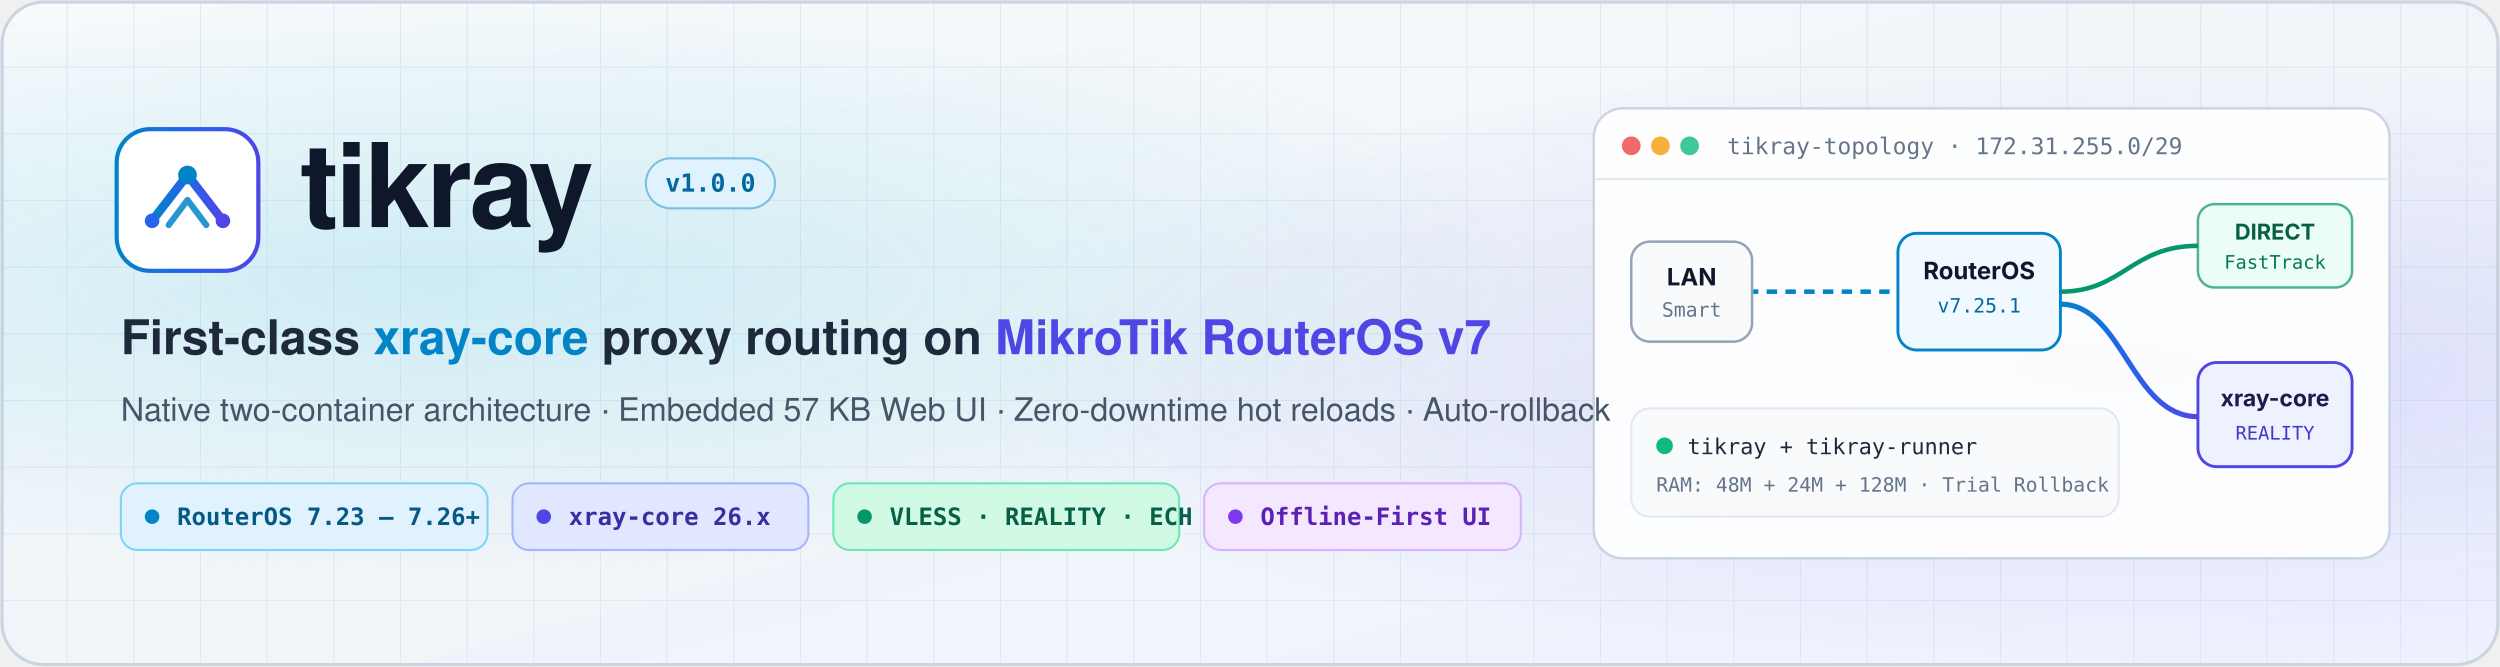
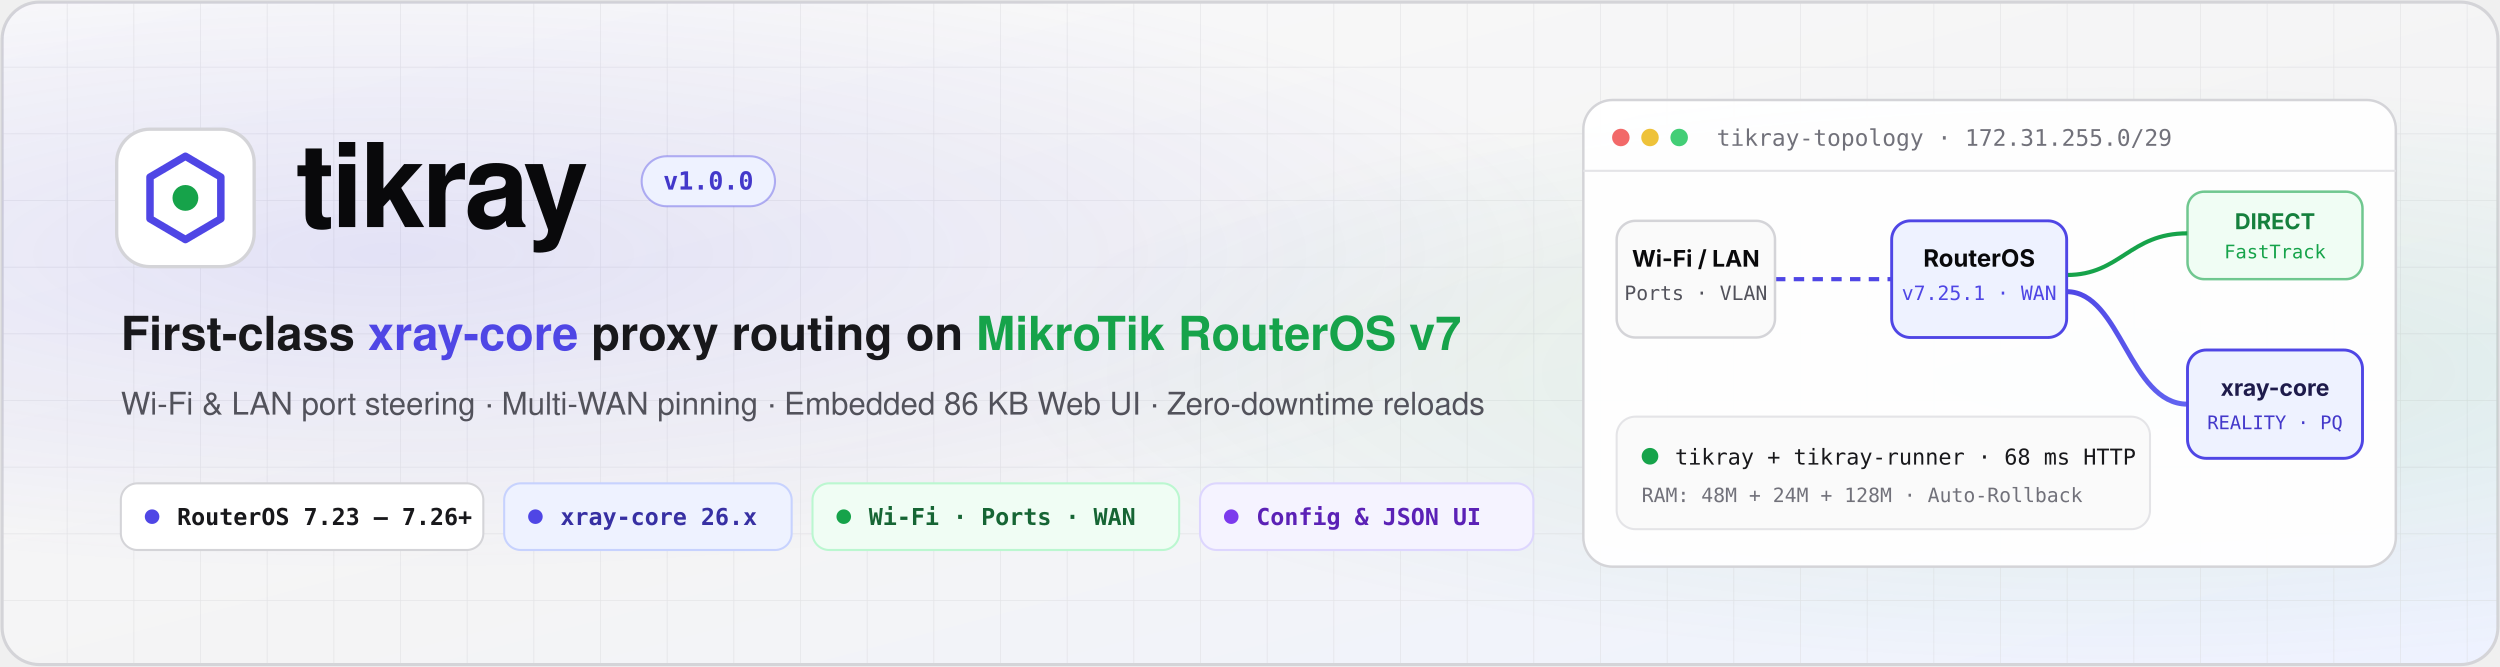
- <svg xmlns="http://www.w3.org/2000/svg" viewBox="0 0 1200 320" width="1200" height="320" role="img" aria-label="tikray — First-class xray-core on MikroTik RouterOS v7">
+ <svg xmlns="http://www.w3.org/2000/svg" viewBox="0 0 1200 320" width="1200" height="320" role="img" aria-label="tikray — First-class xray-core proxy routing on MikroTik RouterOS v7">
  <defs>
    <linearGradient id="bg" x1="0%" y1="0%" x2="100%" y2="100%">
-       <stop offset="0%" stop-color="#f8fafc" />
-       <stop offset="50%" stop-color="#f1f5f9" />
+       <stop offset="0%" stop-color="#fafafa" />
+       <stop offset="55%" stop-color="#f4f4f5" />
      <stop offset="100%" stop-color="#eef2ff" />
    </linearGradient>
-     <radialGradient id="glowCyan" cx="18%" cy="42%" r="44%">
-       <stop offset="0%" stop-color="#06b6d4" stop-opacity="0.16" />
-       <stop offset="100%" stop-color="#06b6d4" stop-opacity="0" />
+     <radialGradient id="glowIndigo" cx="16%" cy="38%" r="48%">
+       <stop offset="0%" stop-color="#4f46e5" stop-opacity="0.12" />
+       <stop offset="100%" stop-color="#4f46e5" stop-opacity="0" />
    </radialGradient>
-     <radialGradient id="glowIndigo" cx="84%" cy="55%" r="46%">
-       <stop offset="0%" stop-color="#6366f1" stop-opacity="0.16" />
-       <stop offset="100%" stop-color="#6366f1" stop-opacity="0" />
+     <radialGradient id="glowEmerald" cx="84%" cy="56%" r="44%">
+       <stop offset="0%" stop-color="#16a34a" stop-opacity="0.10" />
+       <stop offset="100%" stop-color="#16a34a" stop-opacity="0" />
    </radialGradient>
    <linearGradient id="accent" x1="0%" y1="0%" x2="100%" y2="0%">
-       <stop offset="0%" stop-color="#0284c7" />
-       <stop offset="50%" stop-color="#2563eb" />
-       <stop offset="100%" stop-color="#4f46e5" />
+       <stop offset="0%" stop-color="#4f46e5" />
+       <stop offset="100%" stop-color="#6366f1" />
    </linearGradient>
    <pattern id="grid" width="32" height="32" patternUnits="userSpaceOnUse">
-       <path d="M 32 0 L 0 0 0 32" fill="none" stroke="#cbd5e1" stroke-width="0.7" stroke-opacity="0.55" />
+       <path d="M 32 0 L 0 0 0 32" fill="none" stroke="#d4d4d8" stroke-width="0.65" stroke-opacity="0.55" />
    </pattern>
  </defs>
-   <rect x="1" y="1" width="1198" height="318" rx="20" fill="url(#bg)" stroke="#cbd5e1" stroke-width="1.5" />
-   <rect x="1" y="1" width="1198" height="318" rx="20" fill="url(#grid)" />
-   <rect x="1" y="1" width="1198" height="318" rx="20" fill="url(#glowCyan)" />
-   <rect x="1" y="1" width="1198" height="318" rx="20" fill="url(#glowIndigo)" />
-   <g transform="translate(765, 52)">
-     <rect x="0" y="0" width="382" height="216" rx="14" fill="#ffffff" fill-opacity="0.92" stroke="#cbd5e1" stroke-width="1.2" />
-     <circle cx="18" cy="18" r="4.5" fill="#ef4444" fill-opacity="0.8" />
-     <circle cx="32" cy="18" r="4.5" fill="#f59e0b" fill-opacity="0.8" />
-     <circle cx="46" cy="18" r="4.5" fill="#10b981" fill-opacity="0.8" />
-     <text x="64" y="22" font-family="ui-monospace, SFMono-Regular, Menlo, Monaco, Consolas, monospace" font-size="11" fill="#64748b">tikray-topology · 172.31.255.0/29</text>
-     <line x1="0" y1="34" x2="382" y2="34" stroke="#e2e8f0" stroke-width="1" />
-     <path d="M 74 88 C 110 88, 114 88, 146 88" fill="none" stroke="#0284c7" stroke-width="2.2" stroke-dasharray="5 4" />
-     <path d="M 224 88 C 254 88, 258 66, 290 66" fill="none" stroke="#059669" stroke-width="2.2" />
-     <path d="M 224 94 C 254 94, 258 148, 290 148" fill="none" stroke="url(#accent)" stroke-width="2.5" />
-     <rect x="18" y="64" width="58" height="48" rx="9" fill="#f8fafc" stroke="#94a3b8" stroke-width="1.2" />
-     <text x="47" y="85" text-anchor="middle" font-family="system-ui, -apple-system, Segoe UI, sans-serif" font-size="11.5" font-weight="700" fill="#0f172a">LAN</text>
-     <text x="47" y="100" text-anchor="middle" font-family="ui-monospace, monospace" font-size="9.5" fill="#64748b">Smart</text>
-     <rect x="146" y="60" width="78" height="56" rx="9" fill="#f0f9ff" stroke="#0284c7" stroke-width="1.4" />
-     <text x="185" y="82" text-anchor="middle" font-family="system-ui, -apple-system, Segoe UI, sans-serif" font-size="11.5" font-weight="700" fill="#0f172a">RouterOS</text>
-     <text x="185" y="98" text-anchor="middle" font-family="ui-monospace, monospace" font-size="9.5" fill="#0369a1">v7.25.1</text>
-     <rect x="290" y="46" width="74" height="40" rx="8" fill="#ecfdf5" stroke="#059669" stroke-opacity="0.7" stroke-width="1.2" />
-     <text x="327" y="63" text-anchor="middle" font-family="system-ui, -apple-system, Segoe UI, sans-serif" font-size="10.5" font-weight="700" fill="#065f46">DIRECT</text>
-     <text x="327" y="77" text-anchor="middle" font-family="ui-monospace, monospace" font-size="9" fill="#047857">FastTrack</text>
-     <rect x="290" y="122" width="74" height="50" rx="9" fill="#eef2ff" stroke="#4f46e5" stroke-width="1.4" />
-     <text x="327" y="143" text-anchor="middle" font-family="system-ui, -apple-system, Segoe UI, sans-serif" font-size="11" font-weight="700" fill="#1e1b4b">xray-core</text>
-     <text x="327" y="159" text-anchor="middle" font-family="ui-monospace, monospace" font-size="9" fill="#4338ca">REALITY</text>
-     <rect x="18" y="144" width="234" height="52" rx="9" fill="#f8fafc" stroke="#e2e8f0" stroke-width="1" />
-     <circle cx="34" cy="162" r="4" fill="#10b981" />
-     <text x="45" y="166" font-family="ui-monospace, monospace" font-size="10.5" fill="#1e293b">tikray + tikray-runner</text>
-     <text x="30" y="184" font-family="ui-monospace, monospace" font-size="9.5" fill="#64748b">RAM: 48M + 24M + 128M · Trial Rollback</text>
+   <rect x="1" y="1" width="1198" height="318" rx="18" fill="url(#bg)" stroke="#d4d4d8" stroke-width="1.5" />
+   <rect x="1" y="1" width="1198" height="318" rx="18" fill="url(#grid)" />
+   <rect x="1" y="1" width="1198" height="318" rx="18" fill="url(#glowIndigo)" />
+   <rect x="1" y="1" width="1198" height="318" rx="18" fill="url(#glowEmerald)" />
+   <g transform="translate(760, 48)">
+     <rect x="0" y="0" width="390" height="224" rx="14" fill="#ffffff" fill-opacity="0.95" stroke="#d4d4d8" stroke-width="1.2" />
+     <circle cx="18" cy="18" r="4.2" fill="#ef4444" fill-opacity="0.8" />
+     <circle cx="32" cy="18" r="4.2" fill="#eab308" fill-opacity="0.8" />
+     <circle cx="46" cy="18" r="4.2" fill="#22c55e" fill-opacity="0.85" />
+     <text x="64" y="22" font-family="ui-monospace, SFMono-Regular, Menlo, Monaco, Consolas, monospace" font-size="11" fill="#71717a">tikray-topology · 172.31.255.0/29</text>
+     <line x1="0" y1="34" x2="390" y2="34" stroke="#e4e4e7" stroke-width="1" />
+     <path d="M 92 86 C 118 86, 122 86, 148 86" fill="none" stroke="#4f46e5" stroke-width="2" stroke-dasharray="5 4" />
+     <path d="M 232 84 C 258 84, 262 64, 290 64" fill="none" stroke="#16a34a" stroke-width="2" />
+     <path d="M 232 92 C 258 92, 262 146, 290 146" fill="none" stroke="url(#accent)" stroke-width="2.4" />
+     <rect x="16" y="58" width="76" height="56" rx="9" fill="#fafafa" stroke="#d4d4d8" stroke-width="1.2" />
+     <text x="54" y="80" text-anchor="middle" font-family="system-ui, -apple-system, Segoe UI, sans-serif" font-size="11" font-weight="700" fill="#09090b">Wi-Fi / LAN</text>
+     <text x="54" y="96" text-anchor="middle" font-family="ui-monospace, monospace" font-size="9.5" fill="#52525b">Ports · VLAN</text>
+     <rect x="148" y="58" width="84" height="56" rx="9" fill="#eef2ff" stroke="#4f46e5" stroke-width="1.4" />
+     <text x="190" y="80" text-anchor="middle" font-family="system-ui, -apple-system, Segoe UI, sans-serif" font-size="11.5" font-weight="700" fill="#09090b">RouterOS</text>
+     <text x="190" y="96" text-anchor="middle" font-family="ui-monospace, monospace" font-size="9.5" fill="#4f46e5">v7.25.1 · WAN</text>
+     <rect x="290" y="44" width="84" height="42" rx="8" fill="#f0fdf4" stroke="#16a34a" stroke-opacity="0.6" stroke-width="1.2" />
+     <text x="332" y="62" text-anchor="middle" font-family="system-ui, -apple-system, Segoe UI, sans-serif" font-size="10.5" font-weight="700" fill="#15803d">DIRECT</text>
+     <text x="332" y="76" text-anchor="middle" font-family="ui-monospace, monospace" font-size="9" fill="#16a34a">FastTrack</text>
+     <rect x="290" y="120" width="84" height="52" rx="9" fill="#eef2ff" stroke="#4f46e5" stroke-width="1.4" />
+     <text x="332" y="142" text-anchor="middle" font-family="system-ui, -apple-system, Segoe UI, sans-serif" font-size="11" font-weight="700" fill="#1e1b4b">xray-core</text>
+     <text x="332" y="158" text-anchor="middle" font-family="ui-monospace, monospace" font-size="9" fill="#4338ca">REALITY · PQ</text>
+     <rect x="16" y="152" width="256" height="54" rx="9" fill="#fafafa" stroke="#e4e4e7" stroke-width="1" />
+     <circle cx="32" cy="171" r="4" fill="#16a34a" />
+     <text x="44" y="175" font-family="ui-monospace, monospace" font-size="10.5" fill="#18181b">tikray + tikray-runner · 68 ms HTTP</text>
+     <text x="28" y="193" font-family="ui-monospace, monospace" font-size="9.5" fill="#71717a">RAM: 48M + 24M + 128M · Auto-Rollback</text>
  </g>
  <g transform="translate(56, 62)">
-     <rect x="0" y="0" width="68" height="68" rx="16" fill="#ffffff" stroke="url(#accent)" stroke-width="2" />
-     <path d="M 17 44 L 34 22 L 51 44" fill="none" stroke="url(#accent)" stroke-width="4.2" stroke-linecap="round" stroke-linejoin="round" />
-     <path d="M 25 46 L 34 34 L 43 46" fill="none" stroke="#0284c7" stroke-width="3" stroke-linecap="round" stroke-linejoin="round" opacity="0.85" />
-     <circle cx="34" cy="22" r="4.5" fill="#0284c7" />
-     <circle cx="17" cy="44" r="3.5" fill="#2563eb" />
-     <circle cx="51" cy="44" r="3.5" fill="#4f46e5" />
+     <rect x="0" y="0" width="66" height="66" rx="16" fill="#ffffff" stroke="#d4d4d8" stroke-width="1.6" />
+     <path d="M 33 13 L 50 23 V 43 L 33 53 L 16 43 V 23 Z" fill="none" stroke="#4f46e5" stroke-width="3.6" stroke-linejoin="round" />
+     <circle cx="33" cy="33" r="6.2" fill="#16a34a" />
  </g>
-   <text x="144" y="109" font-family="system-ui, -apple-system, Segoe UI, Helvetica, Arial, sans-serif" font-size="56" font-weight="800" letter-spacing="-1.5" fill="#0f172a">tikray</text>
-   <rect x="310" y="76" width="62" height="24" rx="12" fill="#e0f2fe" stroke="#0284c7" stroke-opacity="0.45" stroke-width="1" />
-   <text x="341" y="92" text-anchor="middle" font-family="ui-monospace, SFMono-Regular, Menlo, monospace" font-size="12" font-weight="700" fill="#0369a1">v1.0.0</text>
-   <text x="58" y="170" font-family="system-ui, -apple-system, Segoe UI, Helvetica, Arial, sans-serif" font-size="23" font-weight="600" fill="#1e293b">First-class <tspan fill="#0284c7">xray-core</tspan> proxy routing on <tspan fill="#4f46e5">MikroTik RouterOS v7</tspan>
+   <text x="142" y="109" font-family="system-ui, -apple-system, Segoe UI, Helvetica, Arial, sans-serif" font-size="56" font-weight="800" letter-spacing="-1.6" fill="#09090b">tikray</text>
+   <rect x="308" y="75" width="64" height="24" rx="12" fill="#eef2ff" stroke="#4f46e5" stroke-opacity="0.4" stroke-width="1" />
+   <text x="340" y="91" text-anchor="middle" font-family="ui-monospace, SFMono-Regular, Menlo, monospace" font-size="12" font-weight="700" fill="#4338ca">v1.0.0</text>
+   <text x="58" y="168" font-family="system-ui, -apple-system, Segoe UI, Helvetica, Arial, sans-serif" font-size="22.5" font-weight="600" fill="#18181b">First-class <tspan fill="#4f46e5">xray-core</tspan> proxy routing on <tspan fill="#16a34a">MikroTik RouterOS v7</tspan>
  </text>
-   <text x="58" y="202" font-family="system-ui, -apple-system, Segoe UI, Helvetica, Arial, sans-serif" font-size="15.5" fill="#475569">Native two-container architecture · Embedded 57 KB Web UI · Zero-downtime hot reloads · Auto-rollback</text>
-   <g transform="translate(58, 232)" font-family="ui-monospace, SFMono-Regular, Menlo, monospace" font-size="11.5" font-weight="600">
-     <rect x="0" y="0" width="176" height="32" rx="8" fill="#e0f2fe" stroke="#7dd3fc" stroke-width="1" />
-     <circle cx="15" cy="16" r="3.5" fill="#0284c7" />
-     <text x="27" y="20" fill="#075985">RouterOS 7.23 – 7.26+</text>
-     <rect x="188" y="0" width="142" height="32" rx="8" fill="#e0e7ff" stroke="#a5b4fc" stroke-width="1" />
-     <circle cx="203" cy="16" r="3.5" fill="#4f46e5" />
-     <text x="215" y="20" fill="#3730a3">xray-core 26.x</text>
-     <rect x="342" y="0" width="166" height="32" rx="8" fill="#d1fae5" stroke="#6ee7b7" stroke-width="1" />
-     <circle cx="357" cy="16" r="3.5" fill="#059669" />
-     <text x="369" y="20" fill="#065f46">VLESS · REALITY · ECH</text>
-     <rect x="520" y="0" width="152" height="32" rx="8" fill="#f3e8ff" stroke="#d8b4fe" stroke-width="1" />
-     <circle cx="535" cy="16" r="3.5" fill="#7c3aed" />
-     <text x="547" y="20" fill="#5b21b6">Offline-First UI</text>
+   <text x="58" y="199" font-family="system-ui, -apple-system, Segoe UI, Helvetica, Arial, sans-serif" font-size="15" fill="#52525b">Wi-Fi &amp; LAN port steering · Multi-WAN pinning · Embedded 86 KB Web UI · Zero-downtime reloads</text>
+   <g transform="translate(58, 232)" font-family="ui-monospace, SFMono-Regular, Menlo, monospace" font-size="11.2" font-weight="600">
+     <rect x="0" y="0" width="174" height="32" rx="8" fill="#ffffff" stroke="#d4d4d8" stroke-width="1" />
+     <circle cx="15" cy="16" r="3.5" fill="#4f46e5" />
+     <text x="27" y="20" fill="#18181b">RouterOS 7.23 – 7.26+</text>
+     <rect x="184" y="0" width="138" height="32" rx="8" fill="#eef2ff" stroke="#c7d2fe" stroke-width="1" />
+     <circle cx="199" cy="16" r="3.5" fill="#4f46e5" />
+     <text x="211" y="20" fill="#3730a3">xray-core 26.x</text>
+     <rect x="332" y="0" width="176" height="32" rx="8" fill="#f0fdf4" stroke="#bbf7d0" stroke-width="1" />
+     <circle cx="347" cy="16" r="3.5" fill="#16a34a" />
+     <text x="359" y="20" fill="#166534">Wi-Fi · Ports · WAN</text>
+     <rect x="518" y="0" width="160" height="32" rx="8" fill="#f5f3ff" stroke="#ddd6fe" stroke-width="1" />
+     <circle cx="533" cy="16" r="3.5" fill="#7c3aed" />
+     <text x="545" y="20" fill="#5b21b6">Config &amp; JSON UI</text>
  </g>
</svg>
